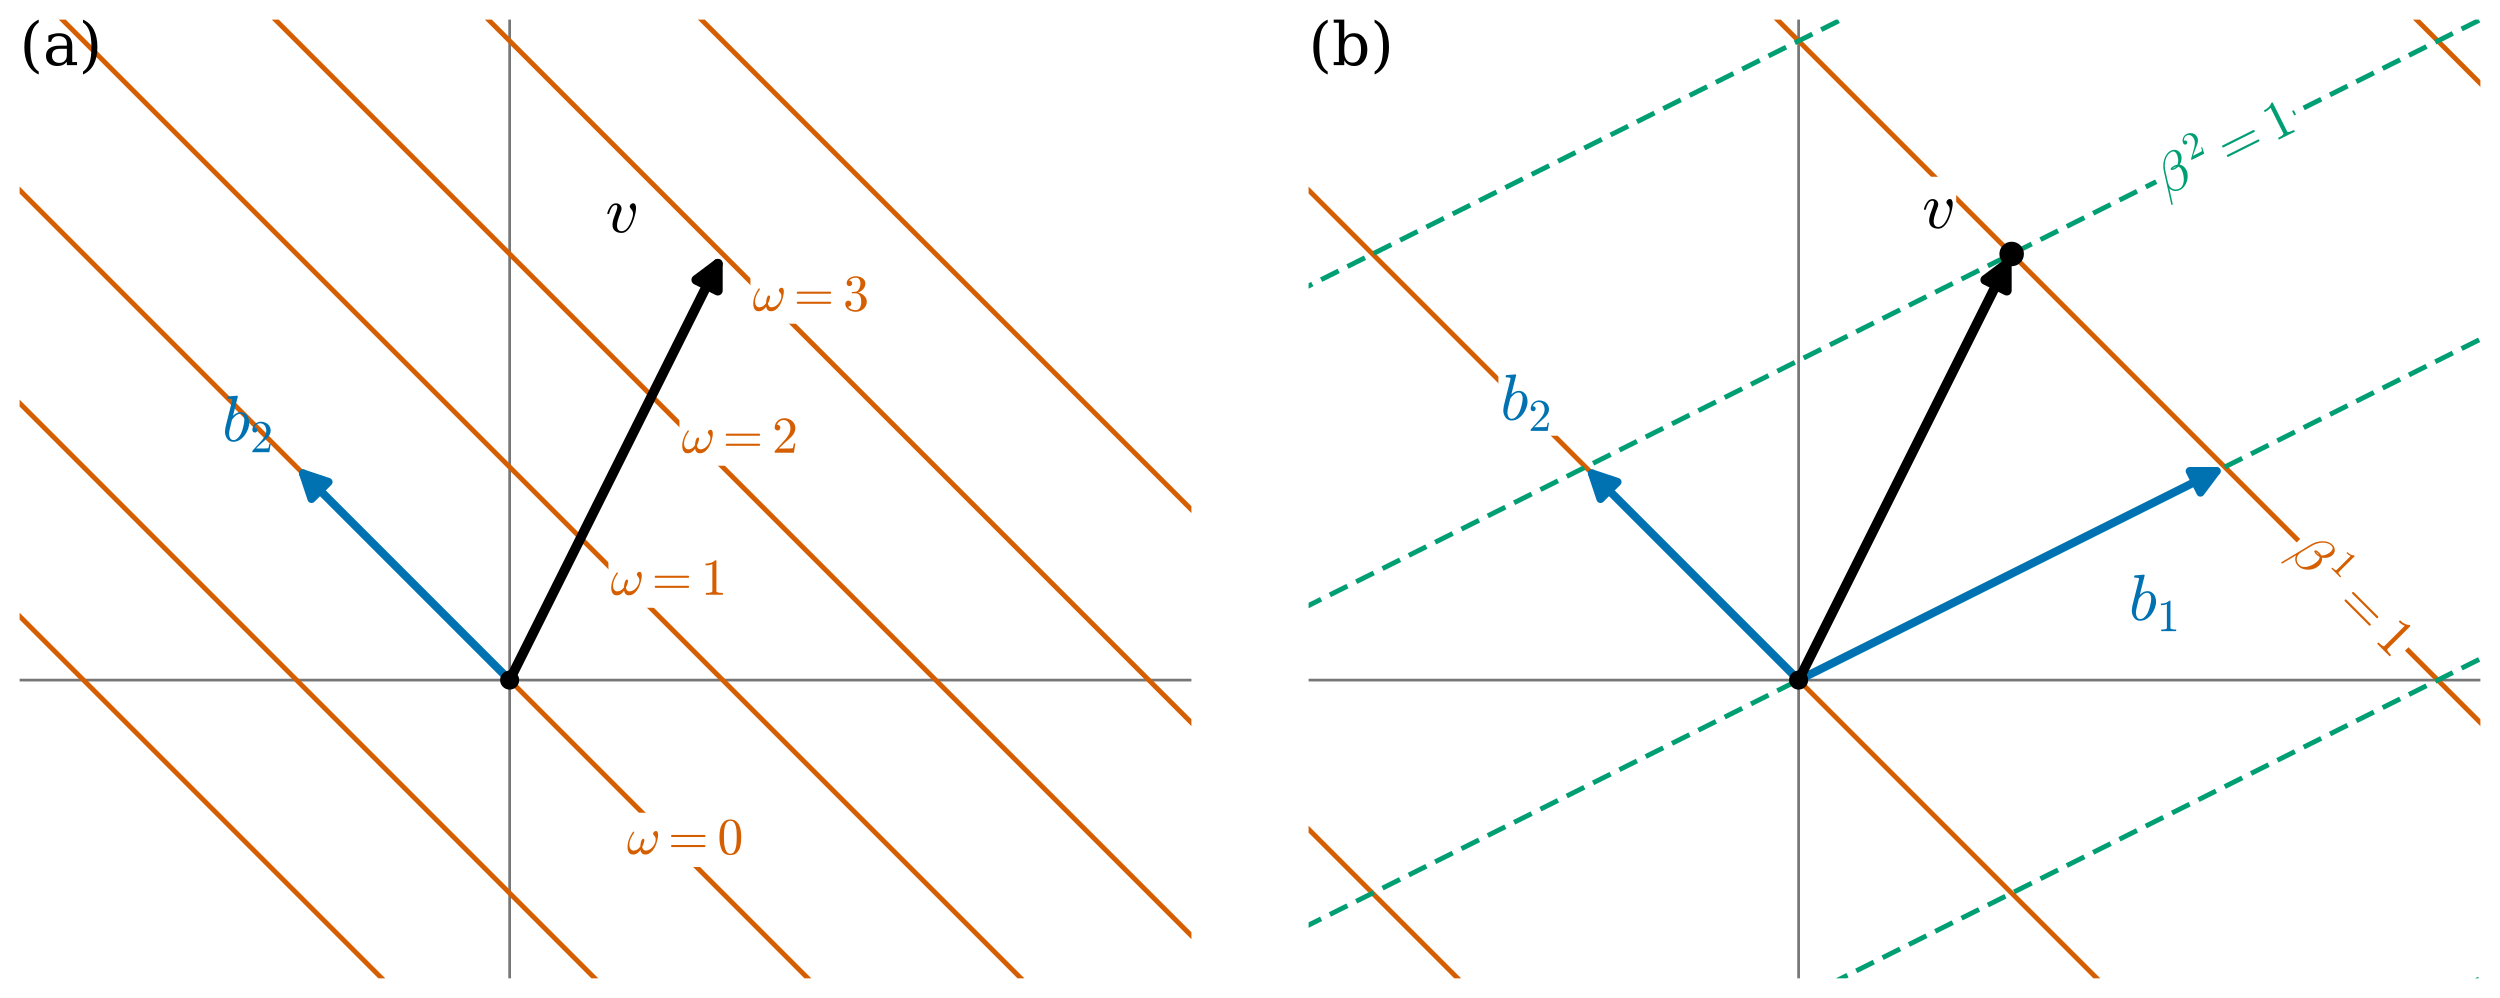
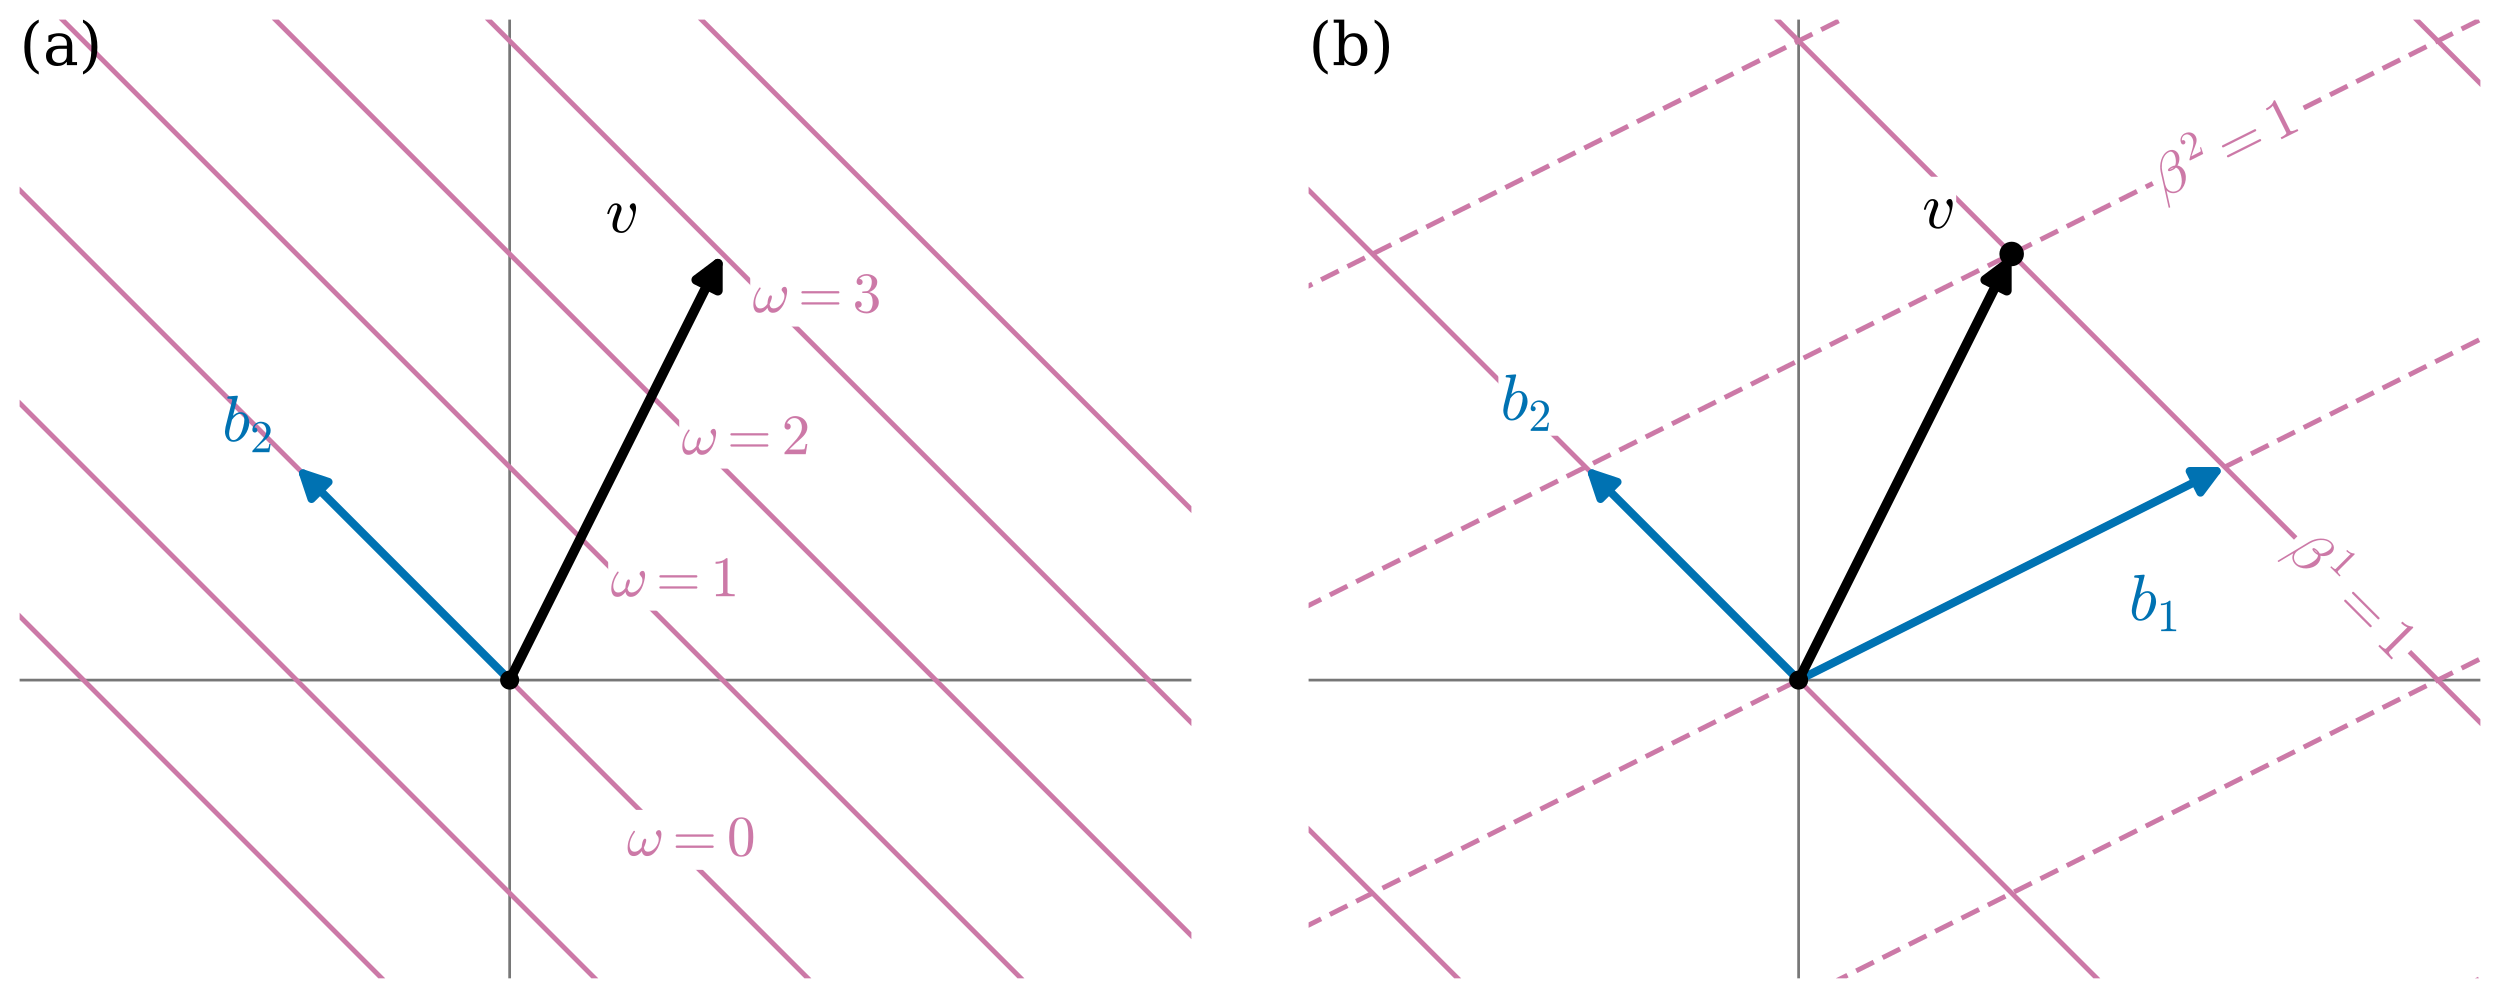
<svg xmlns="http://www.w3.org/2000/svg" xmlns:xlink="http://www.w3.org/1999/xlink" width="458.784pt" height="183.142pt" viewBox="0 0 458.784 183.142" version="1.1">
  <defs>
    <style type="text/css">*{stroke-linejoin: round; stroke-linecap: butt}</style>
  </defs>
  <g id="figure_1">
    <g id="patch_1">
      <path d="M 0 183.142  L 458.784 183.142  L 458.784 0  L 0 0  z " style="fill: #ffffff" />
    </g>
    <g id="axes_1">
      <g id="line2d_1">
        <path d="M 3.6 124.804  L 218.64 124.804  " clip-path="url(#p0000000000)" style="fill: none; stroke: #777777; stroke-width: 0.5; stroke-linecap: square" />
      </g>
      <g id="line2d_2">
        <path d="M 93.526 179.542  L 93.526 3.6  " clip-path="url(#p0000000000)" style="fill: none; stroke: #777777; stroke-width: 0.5; stroke-linecap: square" />
      </g>
      <g id="line2d_3">
-         <path d="M 74.667 184.142  L -1 108.475  " clip-path="url(#p0000000000)" style="fill: none; stroke: #d55e00; stroke-width: 0.9; stroke-linecap: square" />
+         <path d="M 74.667 184.142  L -1 108.475  " clip-path="url(#p0000000000)" style="fill: none; stroke: #cc79a7; stroke-width: 0.9; stroke-linecap: square" />
      </g>
      <g id="line2d_4">
-         <path d="M 113.765 184.142  L -1 69.377  " clip-path="url(#p0000000000)" style="fill: none; stroke: #d55e00; stroke-width: 0.9; stroke-linecap: square" />
+         <path d="M 113.765 184.142  L -1 69.377  " clip-path="url(#p0000000000)" style="fill: none; stroke: #cc79a7; stroke-width: 0.9; stroke-linecap: square" />
      </g>
      <g id="line2d_5">
-         <path d="M 152.863 184.142  L -1 30.279  " clip-path="url(#p0000000000)" style="fill: none; stroke: #d55e00; stroke-width: 0.9; stroke-linecap: square" />
+         <path d="M 152.863 184.142  L -1 30.279  " clip-path="url(#p0000000000)" style="fill: none; stroke: #cc79a7; stroke-width: 0.9; stroke-linecap: square" />
      </g>
      <g id="line2d_6">
-         <path d="M 191.961 184.142  L 6.82 -1  " clip-path="url(#p0000000000)" style="fill: none; stroke: #d55e00; stroke-width: 0.9; stroke-linecap: square" />
+         <path d="M 191.961 184.142  L 6.82 -1  " clip-path="url(#p0000000000)" style="fill: none; stroke: #cc79a7; stroke-width: 0.9; stroke-linecap: square" />
      </g>
      <g id="line2d_7">
-         <path d="M 231.06 184.142  L 45.918 -1  " clip-path="url(#p0000000000)" style="fill: none; stroke: #d55e00; stroke-width: 0.9; stroke-linecap: square" />
+         <path d="M 231.06 184.142  L 45.918 -1  " clip-path="url(#p0000000000)" style="fill: none; stroke: #cc79a7; stroke-width: 0.9; stroke-linecap: square" />
      </g>
      <g id="line2d_8">
-         <path d="M 270.158 184.142  L 85.016 -1  " clip-path="url(#p0000000000)" style="fill: none; stroke: #d55e00; stroke-width: 0.9; stroke-linecap: square" />
+         <path d="M 270.158 184.142  L 85.016 -1  " clip-path="url(#p0000000000)" style="fill: none; stroke: #cc79a7; stroke-width: 0.9; stroke-linecap: square" />
      </g>
      <g id="line2d_9">
-         <path d="M 309.256 184.142  L 124.114 -1  " clip-path="url(#p0000000000)" style="fill: none; stroke: #d55e00; stroke-width: 0.9; stroke-linecap: square" />
+         <path d="M 309.256 184.142  L 124.114 -1  " clip-path="url(#p0000000000)" style="fill: none; stroke: #cc79a7; stroke-width: 0.9; stroke-linecap: square" />
      </g>
      <g id="text_1">
        <g transform="translate(3.6 11.95828) scale(0.11 -0.11)">
          <defs>
            <path id="DejaVuSerif-28" d="M 2041 -997  Q 1281 -656 893 83  Q 506 822 506 1931  Q 506 3044 893 3783  Q 1281 4522 2041 4863  L 2041 4556  Q 1559 4225 1350 3623  Q 1141 3022 1141 1931  Q 1141 844 1350 242  Q 1559 -359 2041 -691  L 2041 -997  z " transform="scale(0.015625)" />
            <path id="DejaVuSerif-61" d="M 2547 1044  L 2547 1747  L 1806 1747  Q 1378 1747 1168 1562  Q 959 1378 959 997  Q 959 650 1171 447  Q 1384 244 1747 244  Q 2106 244 2326 466  Q 2547 688 2547 1044  z M 3122 2075  L 3122 331  L 3634 331  L 3634 0  L 2547 0  L 2547 359  Q 2356 128 2106 18  Q 1856 -91 1522 -91  Q 969 -91 644 203  Q 319 497 319 997  Q 319 1513 691 1797  Q 1063 2081 1741 2081  L 2547 2081  L 2547 2309  Q 2547 2688 2317 2895  Q 2088 3103 1672 3103  Q 1328 3103 1125 2947  Q 922 2791 872 2484  L 575 2484  L 575 3156  Q 875 3284 1158 3348  Q 1441 3413 1709 3413  Q 2400 3413 2761 3070  Q 3122 2728 3122 2075  z " transform="scale(0.015625)" />
            <path id="DejaVuSerif-29" d="M 453 -997  L 453 -691  Q 934 -359 1145 242  Q 1356 844 1356 1931  Q 1356 3022 1145 3623  Q 934 4225 453 4556  L 453 4863  Q 1216 4522 1603 3783  Q 1991 3044 1991 1931  Q 1991 822 1603 83  Q 1216 -656 453 -997  z " transform="scale(0.015625)" />
          </defs>
          <use xlink:href="#DejaVuSerif-28" />
          <use xlink:href="#DejaVuSerif-61" x="39.014" />
          <use xlink:href="#DejaVuSerif-29" x="98.633" />
        </g>
      </g>
      <g id="text_2">
        <g transform="translate(111.12 42.69818) scale(0.12 -0.12)">
          <defs>
            <path id="Cmmi10-76" d="M 684 722  Q 684 866 718 1037  Q 753 1209 787 1320  Q 822 1431 944 1753  Q 1066 2075 1069 2088  Q 1153 2322 1153 2472  Q 1153 2663 1013 2663  Q 759 2663 595 2402  Q 431 2141 353 1819  Q 341 1778 300 1778  L 225 1778  Q 172 1778 172 1838  L 172 1856  Q 275 2238 487 2533  Q 700 2828 1025 2828  Q 1253 2828 1411 2678  Q 1569 2528 1569 2297  Q 1569 2178 1516 2047  Q 1391 1722 1319 1526  Q 1247 1331 1186 1089  Q 1125 847 1125 641  Q 1125 400 1236 248  Q 1347 97 1581 97  Q 2025 97 2381 781  Q 2494 1003 2594 1303  Q 2694 1603 2694 1791  Q 2694 1984 2631 2092  Q 2569 2200 2469 2317  Q 2369 2434 2369 2503  Q 2369 2628 2472 2731  Q 2575 2834 2700 2834  Q 2853 2834 2920 2693  Q 2988 2553 2988 2375  Q 2988 2163 2927 1869  Q 2866 1575 2758 1259  Q 2650 944 2559 763  Q 2138 -72 1575 -72  Q 1172 -72 928 129  Q 684 331 684 722  z " transform="scale(0.015625)" />
          </defs>
          <use xlink:href="#Cmmi10-76" transform="translate(0 0.71875)" />
        </g>
      </g>
      <g id="text_3">
        <g style="fill: #0072b2" transform="translate(40.74327 81.0144) scale(0.12 -0.12)">
          <defs>
            <path id="Cmmi10-62" d="M 1106 -72  Q 719 -72 503 231  Q 288 534 288 941  Q 288 1000 317 1173  Q 347 1347 347 1388  L 966 3872  Q 991 3981 997 4044  Q 997 4147 581 4147  Q 519 4147 519 4231  Q 522 4247 533 4287  Q 544 4328 561 4350  Q 578 4372 609 4372  L 1472 4441  Q 1550 4441 1550 4359  L 1075 2472  Q 1438 2828 1806 2828  Q 2078 2828 2273 2684  Q 2469 2541 2566 2306  Q 2663 2072 2663 1806  Q 2663 1497 2542 1167  Q 2422 838 2209 555  Q 1997 272 1712 100  Q 1428 -72 1106 -72  z M 1119 97  Q 1338 97 1528 280  Q 1719 463 1838 691  Q 1966 947 2077 1386  Q 2188 1825 2188 2088  Q 2188 2316 2092 2489  Q 1997 2663 1791 2663  Q 1559 2663 1348 2492  Q 1138 2322 978 2088  L 800 1363  Q 697 959 691 716  Q 691 475 795 286  Q 900 97 1119 97  z " transform="scale(0.015625)" />
            <path id="Cmr10-32" d="M 319 0  L 319 172  Q 319 188 331 206  L 1325 1306  Q 1550 1550 1690 1715  Q 1831 1881 1968 2097  Q 2106 2313 2186 2536  Q 2266 2759 2266 3009  Q 2266 3272 2169 3511  Q 2072 3750 1880 3894  Q 1688 4038 1416 4038  Q 1138 4038 916 3870  Q 694 3703 603 3438  Q 628 3444 672 3444  Q 816 3444 917 3347  Q 1019 3250 1019 3097  Q 1019 2950 917 2848  Q 816 2747 672 2747  Q 522 2747 420 2851  Q 319 2956 319 3097  Q 319 3338 409 3548  Q 500 3759 670 3923  Q 841 4088 1055 4175  Q 1269 4263 1509 4263  Q 1875 4263 2190 4108  Q 2506 3953 2690 3670  Q 2875 3388 2875 3009  Q 2875 2731 2753 2481  Q 2631 2231 2440 2026  Q 2250 1822 1953 1562  Q 1656 1303 1563 1216  L 838 519  L 1453 519  Q 1906 519 2211 526  Q 2516 534 2534 550  Q 2609 631 2688 1141  L 2875 1141  L 2694 0  L 319 0  z " transform="scale(0.015625)" />
          </defs>
          <use xlink:href="#Cmmi10-62" transform="translate(0 0.609375)" />
          <use xlink:href="#Cmr10-32" transform="translate(42.91992 -16.39688) scale(0.7)" />
        </g>
      </g>
      <g id="text_4">
        <g id="patch_2">
-           <path d="M 111.652 111.536  L 133.882 111.536  L 133.882 101.581  L 111.652 101.581  z " style="fill: #ffffff" />
-         </g>
-         <g style="fill: #d55e00" transform="translate(112.0323 109.18) scale(0.095 -0.095)">
+           <path d="M 111.612 112.06  L 136.182 112.06  L 136.182 101.058  L 111.612 101.058  z " style="fill: #ffffff" />
+         </g>
+         <g style="fill: #cc79a7" transform="translate(112.0323 109.4559) scale(0.105 -0.105)">
          <defs>
            <path id="Cmmi10-21" d="M 775 -72  Q 413 -72 252 193  Q 91 459 91 844  Q 91 1097 136 1339  Q 181 1581 273 1829  Q 366 2078 484 2295  Q 603 2513 750 2719  Q 778 2759 825 2759  Q 866 2759 891 2734  Q 916 2709 916 2675  Q 916 2641 897 2613  Q 313 1809 313 1131  Q 313 838 448 627  Q 584 416 863 416  Q 1103 416 1308 556  Q 1513 697 1663 916  Q 1663 1028 1702 1265  Q 1741 1503 1823 1689  Q 1906 1875 2022 1875  Q 2169 1875 2169 1703  Q 2169 1603 2126 1451  Q 2084 1300 2032 1169  Q 1981 1038 1906 872  Q 1981 416 2363 416  Q 2584 416 2807 544  Q 3031 672 3203 880  Q 3375 1088 3473 1328  Q 3572 1569 3572 1784  Q 3572 1978 3511 2086  Q 3450 2194 3350 2312  Q 3250 2431 3250 2503  Q 3250 2628 3356 2731  Q 3463 2834 3584 2834  Q 3741 2834 3806 2692  Q 3872 2550 3872 2369  Q 3872 2075 3755 1628  Q 3638 1181 3488 884  Q 3281 481 2970 204  Q 2659 -72 2272 -72  Q 2025 -72 1873 76  Q 1722 225 1678 481  Q 1500 228 1272 78  Q 1044 -72 775 -72  z " transform="scale(0.015625)" />
            <path id="Cmr10-3d" d="M 481 850  Q 428 850 393 890  Q 359 931 359 978  Q 359 1031 393 1068  Q 428 1106 481 1106  L 4500 1106  Q 4547 1106 4581 1068  Q 4616 1031 4616 978  Q 4616 931 4581 890  Q 4547 850 4500 850  L 481 850  z M 481 2094  Q 428 2094 393 2131  Q 359 2169 359 2222  Q 359 2269 393 2309  Q 428 2350 481 2350  L 4500 2350  Q 4547 2350 4581 2309  Q 4616 2269 4616 2222  Q 4616 2169 4581 2131  Q 4547 2094 4500 2094  L 481 2094  z " transform="scale(0.015625)" />
            <path id="Cmr10-31" d="M 594 0  L 594 225  Q 1394 225 1394 428  L 1394 3788  Q 1063 3628 556 3628  L 556 3853  Q 1341 3853 1741 4263  L 1831 4263  Q 1853 4263 1873 4245  Q 1894 4228 1894 4206  L 1894 428  Q 1894 225 2694 225  L 2694 0  L 594 0  z " transform="scale(0.015625)" />
          </defs>
          <use xlink:href="#Cmmi10-21" transform="translate(0 0.390625)" />
          <use xlink:href="#Cmr10-3d" transform="translate(79.76562 0.390625)" />
          <use xlink:href="#Cmr10-31" transform="translate(175.0098 0.390625)" />
        </g>
      </g>
      <g id="text_5">
        <g id="patch_3">
-           <path d="M 124.685 85.47  L 146.915 85.47  L 146.915 75.516  L 124.685 75.516  z " style="fill: #ffffff" />
-         </g>
-         <g style="fill: #d55e00" transform="translate(125.065 83.1145) scale(0.095 -0.095)">
+           <path d="M 124.645 85.994  L 149.215 85.994  L 149.215 74.992  L 124.645 74.992  z " style="fill: #ffffff" />
+         </g>
+         <g style="fill: #cc79a7" transform="translate(125.065 83.39043) scale(0.105 -0.105)">
          <use xlink:href="#Cmmi10-21" transform="translate(0 0.390625)" />
          <use xlink:href="#Cmr10-3d" transform="translate(79.76562 0.390625)" />
          <use xlink:href="#Cmr10-32" transform="translate(175.0098 0.390625)" />
        </g>
      </g>
      <g id="text_6">
        <g id="patch_4">
-           <path d="M 137.718 59.405  L 159.948 59.405  L 159.948 49.451  L 137.718 49.451  z " style="fill: #ffffff" />
-         </g>
-         <g style="fill: #d55e00" transform="translate(138.0977 57.04904) scale(0.095 -0.095)">
+           <path d="M 137.678 59.929  L 162.248 59.929  L 162.248 48.927  L 137.678 48.927  z " style="fill: #ffffff" />
+         </g>
+         <g style="fill: #cc79a7" transform="translate(138.0977 57.32498) scale(0.105 -0.105)">
          <defs>
            <path id="Cmr10-33" d="M 609 494  Q 759 275 1012 169  Q 1266 63 1556 63  Q 1928 63 2084 380  Q 2241 697 2241 1100  Q 2241 1281 2208 1462  Q 2175 1644 2097 1800  Q 2019 1956 1883 2050  Q 1747 2144 1550 2144  L 1125 2144  Q 1069 2144 1069 2203  L 1069 2259  Q 1069 2309 1125 2309  L 1478 2338  Q 1703 2338 1851 2506  Q 2000 2675 2069 2917  Q 2138 3159 2138 3378  Q 2138 3684 1994 3881  Q 1850 4078 1556 4078  Q 1313 4078 1091 3986  Q 869 3894 738 3706  Q 750 3709 759 3711  Q 769 3713 781 3713  Q 925 3713 1022 3613  Q 1119 3513 1119 3372  Q 1119 3234 1022 3134  Q 925 3034 781 3034  Q 641 3034 541 3134  Q 441 3234 441 3372  Q 441 3647 606 3850  Q 772 4053 1033 4158  Q 1294 4263 1556 4263  Q 1750 4263 1965 4205  Q 2181 4147 2356 4039  Q 2531 3931 2642 3762  Q 2753 3594 2753 3378  Q 2753 3109 2633 2881  Q 2513 2653 2303 2487  Q 2094 2322 1844 2241  Q 2122 2188 2372 2031  Q 2622 1875 2773 1631  Q 2925 1388 2925 1106  Q 2925 753 2731 467  Q 2538 181 2222 20  Q 1906 -141 1556 -141  Q 1256 -141 954 -26  Q 653 88 461 316  Q 269 544 269 863  Q 269 1022 375 1128  Q 481 1234 641 1234  Q 744 1234 830 1186  Q 916 1138 964 1050  Q 1013 963 1013 863  Q 1013 706 903 600  Q 794 494 641 494  L 609 494  z " transform="scale(0.015625)" />
          </defs>
          <use xlink:href="#Cmmi10-21" transform="translate(0 0.390625)" />
          <use xlink:href="#Cmr10-3d" transform="translate(79.76562 0.390625)" />
          <use xlink:href="#Cmr10-33" transform="translate(175.0098 0.390625)" />
        </g>
      </g>
      <g id="text_7">
        <g id="patch_5">
-           <path d="M 114.65 159.105  L 136.88 159.105  L 136.88 149.151  L 114.65 149.151  z " style="fill: #ffffff" />
-         </g>
-         <g style="fill: #d55e00" transform="translate(115.0298 156.7494) scale(0.095 -0.095)">
+           <path d="M 114.61 159.629  L 139.18 159.629  L 139.18 148.627  L 114.61 148.627  z " style="fill: #ffffff" />
+         </g>
+         <g style="fill: #cc79a7" transform="translate(115.0298 157.0253) scale(0.105 -0.105)">
          <defs>
            <path id="Cmr10-30" d="M 1600 -141  Q 816 -141 533 504  Q 250 1150 250 2041  Q 250 2597 351 3087  Q 453 3578 754 3920  Q 1056 4263 1600 4263  Q 2022 4263 2290 4056  Q 2559 3850 2700 3523  Q 2841 3197 2892 2823  Q 2944 2450 2944 2041  Q 2944 1491 2842 1011  Q 2741 531 2444 195  Q 2147 -141 1600 -141  z M 1600 25  Q 1956 25 2131 390  Q 2306 756 2347 1200  Q 2388 1644 2388 2144  Q 2388 2625 2347 3031  Q 2306 3438 2132 3767  Q 1959 4097 1600 4097  Q 1238 4097 1063 3765  Q 888 3434 847 3029  Q 806 2625 806 2144  Q 806 1788 823 1472  Q 841 1156 916 820  Q 991 484 1158 254  Q 1325 25 1600 25  z " transform="scale(0.015625)" />
          </defs>
          <use xlink:href="#Cmmi10-21" transform="translate(0 0.390625)" />
          <use xlink:href="#Cmr10-3d" transform="translate(79.76562 0.390625)" />
          <use xlink:href="#Cmr10-30" transform="translate(175.0098 0.390625)" />
        </g>
      </g>
      <g id="patch_6">
        <path d="M 93.526 124.804  Q 113.075 85.706 131.724 48.408  " style="fill: none; stroke: #000000; stroke-width: 1.8; stroke-linecap: round" />
        <path d="M 127.789 51.36  L 131.724 48.408  L 131.724 53.327  z " style="stroke: #000000; stroke-width: 1.8; stroke-linecap: round" />
      </g>
      <g id="patch_7">
        <path d="M 93.526 124.804  Q 73.977 105.255 55.613 86.892  " style="fill: none; stroke: #0072b2; stroke-width: 1.5; stroke-linecap: round" />
        <path d="M 57.169 91.559  L 55.613 86.892  L 60.28 88.448  z " style="fill: #0072b2; stroke: #0072b2; stroke-width: 1.5; stroke-linecap: round" />
      </g>
      <g id="line2d_10">
        <defs>
          <path id="m0000000001" d="M 0 1.25  C 0.332 1.25 0.649 1.118 0.884 0.884  C 1.118 0.649 1.25 0.332 1.25 0  C 1.25 -0.332 1.118 -0.649 0.884 -0.884  C 0.649 -1.118 0.332 -1.25 0 -1.25  C -0.332 -1.25 -0.649 -1.118 -0.884 -0.884  C -1.118 -0.649 -1.25 -0.332 -1.25 0  C -1.25 0.332 -1.118 0.649 -0.884 0.884  C -0.649 1.118 -0.332 1.25 0 1.25  z " style="stroke: #000000" />
        </defs>
        <g clip-path="url(#p0000000000)">
          <use xlink:href="#m0000000001" x="93.526" y="124.804" style="stroke: #000000" />
        </g>
      </g>
    </g>
    <g id="axes_2">
      <g id="line2d_11">
        <path d="M 240.144 124.804  L 455.184 124.804  " clip-path="url(#p0000000002)" style="fill: none; stroke: #777777; stroke-width: 0.5; stroke-linecap: square" />
      </g>
      <g id="line2d_12">
        <path d="M 330.07 179.542  L 330.07 3.6  " clip-path="url(#p0000000002)" style="fill: none; stroke: #777777; stroke-width: 0.5; stroke-linecap: square" />
      </g>
      <g id="line2d_13">
-         <path d="M 154.818 184.142  L -1 28.324  " clip-path="url(#p0000000002)" style="fill: none; stroke: #d55e00; stroke-width: 0.9; stroke-linecap: square" />
+         <path d="M 154.818 184.142  L -1 28.324  " clip-path="url(#p0000000002)" style="fill: none; stroke: #cc79a7; stroke-width: 0.9; stroke-linecap: square" />
      </g>
      <g id="line2d_14">
-         <path d="M 272.113 184.142  L 86.971 -1  " clip-path="url(#p0000000002)" style="fill: none; stroke: #d55e00; stroke-width: 0.9; stroke-linecap: square" />
+         <path d="M 272.113 184.142  L 86.971 -1  " clip-path="url(#p0000000002)" style="fill: none; stroke: #cc79a7; stroke-width: 0.9; stroke-linecap: square" />
      </g>
      <g id="line2d_15">
-         <path d="M 389.407 184.142  L 204.265 -1  " clip-path="url(#p0000000002)" style="fill: none; stroke: #d55e00; stroke-width: 0.9; stroke-linecap: square" />
+         <path d="M 389.407 184.142  L 204.265 -1  " clip-path="url(#p0000000002)" style="fill: none; stroke: #cc79a7; stroke-width: 0.9; stroke-linecap: square" />
      </g>
      <g id="line2d_16">
-         <path d="M 459.784 137.224  L 321.56 -1  " clip-path="url(#p0000000002)" style="fill: none; stroke: #d55e00; stroke-width: 0.9; stroke-linecap: square" />
+         <path d="M 459.784 137.224  L 321.56 -1  " clip-path="url(#p0000000002)" style="fill: none; stroke: #cc79a7; stroke-width: 0.9; stroke-linecap: square" />
      </g>
      <g id="line2d_17">
-         <path d="M 459.784 19.929  L 438.855 -1  " clip-path="url(#p0000000002)" style="fill: none; stroke: #d55e00; stroke-width: 0.9; stroke-linecap: square" />
+         <path d="M 459.784 19.929  L 438.855 -1  " clip-path="url(#p0000000002)" style="fill: none; stroke: #cc79a7; stroke-width: 0.9; stroke-linecap: square" />
      </g>
      <g id="line2d_18">
-         <path clip-path="url(#p0000000002)" style="fill: none; stroke: #d55e00; stroke-width: 0.9; stroke-linecap: square" />
+         <path clip-path="url(#p0000000002)" style="fill: none; stroke: #cc79a7; stroke-width: 0.9; stroke-linecap: square" />
      </g>
      <g id="line2d_19">
-         <path d="M 459.784 177.242  L 445.984 184.142  " clip-path="url(#p0000000002)" style="fill: none; stroke-dasharray: 3.6,1.8; stroke-dashoffset: 0; stroke: #009e73; stroke-width: 0.9" />
+         <path d="M 459.784 177.242  L 445.984 184.142  " clip-path="url(#p0000000002)" style="fill: none; stroke-dasharray: 3.6,1.8; stroke-dashoffset: 0; stroke: #cc79a7; stroke-width: 0.9" />
      </g>
      <g id="line2d_20">
-         <path d="M 459.784 118.595  L 328.689 184.142  " clip-path="url(#p0000000002)" style="fill: none; stroke-dasharray: 3.6,1.8; stroke-dashoffset: 0; stroke: #009e73; stroke-width: 0.9" />
+         <path d="M 459.784 118.595  L 328.689 184.142  " clip-path="url(#p0000000002)" style="fill: none; stroke-dasharray: 3.6,1.8; stroke-dashoffset: 0; stroke: #cc79a7; stroke-width: 0.9" />
      </g>
      <g id="line2d_21">
-         <path d="M 459.784 59.947  L 211.395 184.142  " clip-path="url(#p0000000002)" style="fill: none; stroke-dasharray: 3.6,1.8; stroke-dashoffset: 0; stroke: #009e73; stroke-width: 0.9" />
+         <path d="M 459.784 59.947  L 211.395 184.142  " clip-path="url(#p0000000002)" style="fill: none; stroke-dasharray: 3.6,1.8; stroke-dashoffset: 0; stroke: #cc79a7; stroke-width: 0.9" />
      </g>
      <g id="line2d_22">
-         <path d="M 459.784 1.3  L 94.1 184.142  " clip-path="url(#p0000000002)" style="fill: none; stroke-dasharray: 3.6,1.8; stroke-dashoffset: 0; stroke: #009e73; stroke-width: 0.9" />
+         <path d="M 459.784 1.3  L 94.1 184.142  " clip-path="url(#p0000000002)" style="fill: none; stroke-dasharray: 3.6,1.8; stroke-dashoffset: 0; stroke: #cc79a7; stroke-width: 0.9" />
      </g>
      <g id="line2d_23">
-         <path d="M 347.089 -1  L -1 173.045  " clip-path="url(#p0000000002)" style="fill: none; stroke-dasharray: 3.6,1.8; stroke-dashoffset: 0; stroke: #009e73; stroke-width: 0.9" />
+         <path d="M 347.089 -1  L -1 173.045  " clip-path="url(#p0000000002)" style="fill: none; stroke-dasharray: 3.6,1.8; stroke-dashoffset: 0; stroke: #cc79a7; stroke-width: 0.9" />
      </g>
      <g id="line2d_24">
-         <path d="M 229.795 -1  L -1 114.397  " clip-path="url(#p0000000002)" style="fill: none; stroke-dasharray: 3.6,1.8; stroke-dashoffset: 0; stroke: #009e73; stroke-width: 0.9" />
+         <path d="M 229.795 -1  L -1 114.397  " clip-path="url(#p0000000002)" style="fill: none; stroke-dasharray: 3.6,1.8; stroke-dashoffset: 0; stroke: #cc79a7; stroke-width: 0.9" />
      </g>
      <g id="text_8">
        <g transform="translate(240.144 11.95828) scale(0.11 -0.11)">
          <defs>
            <path id="DejaVuSerif-62" d="M 738 331  L 738 4531  L 184 4531  L 184 4863  L 1313 4863  L 1313 2803  Q 1481 3116 1742 3264  Q 2003 3413 2388 3413  Q 3000 3413 3387 2928  Q 3775 2444 3775 1663  Q 3775 881 3387 395  Q 3000 -91 2388 -91  Q 2003 -91 1742 57  Q 1481 206 1313 519  L 1313 0  L 184 0  L 184 331  L 738 331  z M 1313 1497  Q 1313 897 1542 583  Q 1772 269 2209 269  Q 2650 269 2876 622  Q 3103 975 3103 1663  Q 3103 2353 2876 2703  Q 2650 3053 2209 3053  Q 1772 3053 1542 2737  Q 1313 2422 1313 1825  L 1313 1497  z " transform="scale(0.015625)" />
          </defs>
          <use xlink:href="#DejaVuSerif-28" />
          <use xlink:href="#DejaVuSerif-62" x="39.014" />
          <use xlink:href="#DejaVuSerif-29" x="103.027" />
        </g>
      </g>
      <g id="text_9">
        <g style="fill: #0072b2" transform="translate(390.672 113.8569) scale(0.12 -0.12)">
          <use xlink:href="#Cmmi10-62" transform="translate(0 0.609375)" />
          <use xlink:href="#Cmr10-31" transform="translate(42.91992 -16.39688) scale(0.7)" />
        </g>
      </g>
      <g id="text_10">
        <g id="patch_8">
-           <path d="M 417.795 103.225  L 437.665 123.095  L 445.655 115.105  L 425.785 95.235  z " style="fill: #ffffff" />
-         </g>
-         <g style="fill: #d55e00" transform="translate(419.8313 101.7548) rotate(-315) scale(0.1 -0.1)">
+           <path d="M 417.099 102.928  L 437.962 123.792  L 446.352 115.402  L 425.488 94.539  z " style="fill: #ffffff" />
+         </g>
+         <g style="fill: #cc79a7" transform="translate(419.2366 101.3843) rotate(-315) scale(0.105 -0.105)">
          <defs>
            <path id="Cmmi10-af" d="M 172 -1241  Q 153 -1241 137 -1219  Q 122 -1197 122 -1178  L 1106 2778  Q 1191 3097 1353 3397  Q 1516 3697 1761 3955  Q 2006 4213 2300 4363  Q 2594 4513 2925 4513  Q 3163 4513 3355 4408  Q 3547 4303 3658 4114  Q 3769 3925 3769 3688  Q 3769 3459 3681 3251  Q 3594 3044 3437 2864  Q 3281 2684 3103 2572  Q 3206 2506 3287 2404  Q 3369 2303 3419 2192  Q 3469 2081 3497 1945  Q 3525 1809 3525 1691  Q 3525 1363 3384 1044  Q 3244 725 3001 465  Q 2759 206 2446 54  Q 2134 -97 1806 -97  Q 1447 -97 1159 100  Q 872 297 763 634  L 300 -1203  Q 300 -1241 250 -1241  L 172 -1241  z M 1819 78  Q 2106 78 2339 267  Q 2572 456 2723 742  Q 2875 1028 2954 1348  Q 3034 1669 3034 1931  Q 3034 2256 2847 2444  Q 2628 2363 2419 2363  Q 1913 2363 1913 2534  Q 1913 2759 2491 2759  Q 2697 2759 2869 2694  Q 3006 2800 3118 3006  Q 3231 3213 3289 3438  Q 3347 3663 3347 3859  Q 3347 4069 3236 4208  Q 3125 4347 2913 4347  Q 2522 4347 2186 4106  Q 1850 3866 1619 3498  Q 1388 3131 1288 2741  L 934 1325  Q 900 1178 891 997  Q 891 597 1153 337  Q 1416 78 1819 78  z M 2106 2553  Q 2203 2528 2425 2528  Q 2534 2528 2644 2566  Q 2638 2572 2619 2572  Q 2550 2591 2472 2591  Q 2181 2591 2106 2553  z " transform="scale(0.015625)" />
          </defs>
          <use xlink:href="#Cmmi10-af" transform="translate(0 0.109375)" />
          <use xlink:href="#Cmr10-31" transform="translate(68.32633 38.37344) scale(0.7)" />
          <use xlink:href="#Cmr10-3d" transform="translate(127.2623 0.109375)" />
          <use xlink:href="#Cmr10-31" transform="translate(222.5064 0.109375)" />
        </g>
      </g>
      <g id="text_11">
        <g id="patch_9">
-           <path d="M 398.226 38.396  L 423.36 25.829  L 418.306 15.722  L 393.173 28.289  z " style="fill: #ffffff" />
-         </g>
-         <g style="fill: #009e73" transform="translate(397.4751 35.99899) rotate(-26.56505) scale(0.1 -0.1)">
+           <path d="M 397.724 38.963  L 424.114 25.768  L 418.808 15.155  L 392.418 28.35  z " style="fill: #ffffff" />
+         </g>
+         <g style="fill: #cc79a7" transform="translate(396.9355 36.44599) rotate(-26.56505) scale(0.105 -0.105)">
          <use xlink:href="#Cmmi10-af" transform="translate(0 0.109375)" />
          <use xlink:href="#Cmr10-32" transform="translate(68.32633 38.37344) scale(0.7)" />
          <use xlink:href="#Cmr10-3d" transform="translate(127.2623 0.109375)" />
          <use xlink:href="#Cmr10-31" transform="translate(222.5064 0.109375)" />
        </g>
      </g>
      <g id="text_12">
        <g id="patch_10">
          <path d="M 274.972 79.96  L 285.892 79.96  L 285.892 67.626  L 274.972 67.626  z " style="fill: #ffffff" />
        </g>
        <g style="fill: #0072b2" transform="translate(275.3324 77.10458) scale(0.12 -0.12)">
          <use xlink:href="#Cmmi10-62" transform="translate(0 0.609375)" />
          <use xlink:href="#Cmr10-32" transform="translate(42.91992 -16.39688) scale(0.7)" />
        </g>
      </g>
      <g id="text_13">
        <g id="patch_11">
          <path d="M 352.387 44.772  L 358.987 44.772  L 358.987 32.438  L 352.387 32.438  z " style="fill: #ffffff" />
        </g>
        <g transform="translate(352.7468 41.91622) scale(0.12 -0.12)">
          <use xlink:href="#Cmmi10-76" transform="translate(0 0.71875)" />
        </g>
      </g>
      <g id="patch_12">
        <path d="M 330.07 124.804  Q 369.168 105.255 406.766 86.456  " style="fill: none; stroke: #0072b2; stroke-width: 1.5; stroke-linecap: round" />
        <path d="M 401.847 86.456  L 406.766 86.456  L 403.815 90.392  z " style="fill: #0072b2; stroke: #0072b2; stroke-width: 1.5; stroke-linecap: round" />
      </g>
      <g id="patch_13">
        <path d="M 330.07 124.804  Q 310.521 105.255 292.157 86.892  " style="fill: none; stroke: #0072b2; stroke-width: 1.5; stroke-linecap: round" />
        <path d="M 293.713 91.559  L 292.157 86.892  L 296.824 88.448  z " style="fill: #0072b2; stroke: #0072b2; stroke-width: 1.5; stroke-linecap: round" />
      </g>
      <g id="patch_14">
        <path d="M 330.07 124.804  Q 349.619 85.706 368.268 48.408  " style="fill: none; stroke: #000000; stroke-width: 1.8; stroke-linecap: round" />
        <path d="M 364.333 51.36  L 368.268 48.408  L 368.268 53.327  z " style="stroke: #000000; stroke-width: 1.8; stroke-linecap: round" />
      </g>
      <g id="line2d_25">
        <g clip-path="url(#p0000000002)">
          <use xlink:href="#m0000000001" x="330.07" y="124.804" style="stroke: #000000" />
        </g>
      </g>
      <g id="line2d_26">
        <defs>
          <path id="m0000000003" d="M 0 1.75  C 0.464 1.75 0.909 1.566 1.237 1.237  C 1.566 0.909 1.75 0.464 1.75 0  C 1.75 -0.464 1.566 -0.909 1.237 -1.237  C 0.909 -1.566 0.464 -1.75 0 -1.75  C -0.464 -1.75 -0.909 -1.566 -1.237 -1.237  C -1.566 -0.909 -1.75 -0.464 -1.75 0  C -1.75 0.464 -1.566 0.909 -1.237 1.237  C -0.909 1.566 -0.464 1.75 0 1.75  z " style="stroke: #000000" />
        </defs>
        <g clip-path="url(#p0000000002)">
          <use xlink:href="#m0000000003" x="369.168" y="46.608" style="stroke: #000000" />
        </g>
      </g>
    </g>
  </g>
  <defs>
    <clipPath id="p0000000000">
      <rect x="3.6" y="3.6" width="215.04" height="175.942" />
    </clipPath>
    <clipPath id="p0000000002">
      <rect x="240.144" y="3.6" width="215.04" height="175.942" />
    </clipPath>
  </defs>
</svg>
